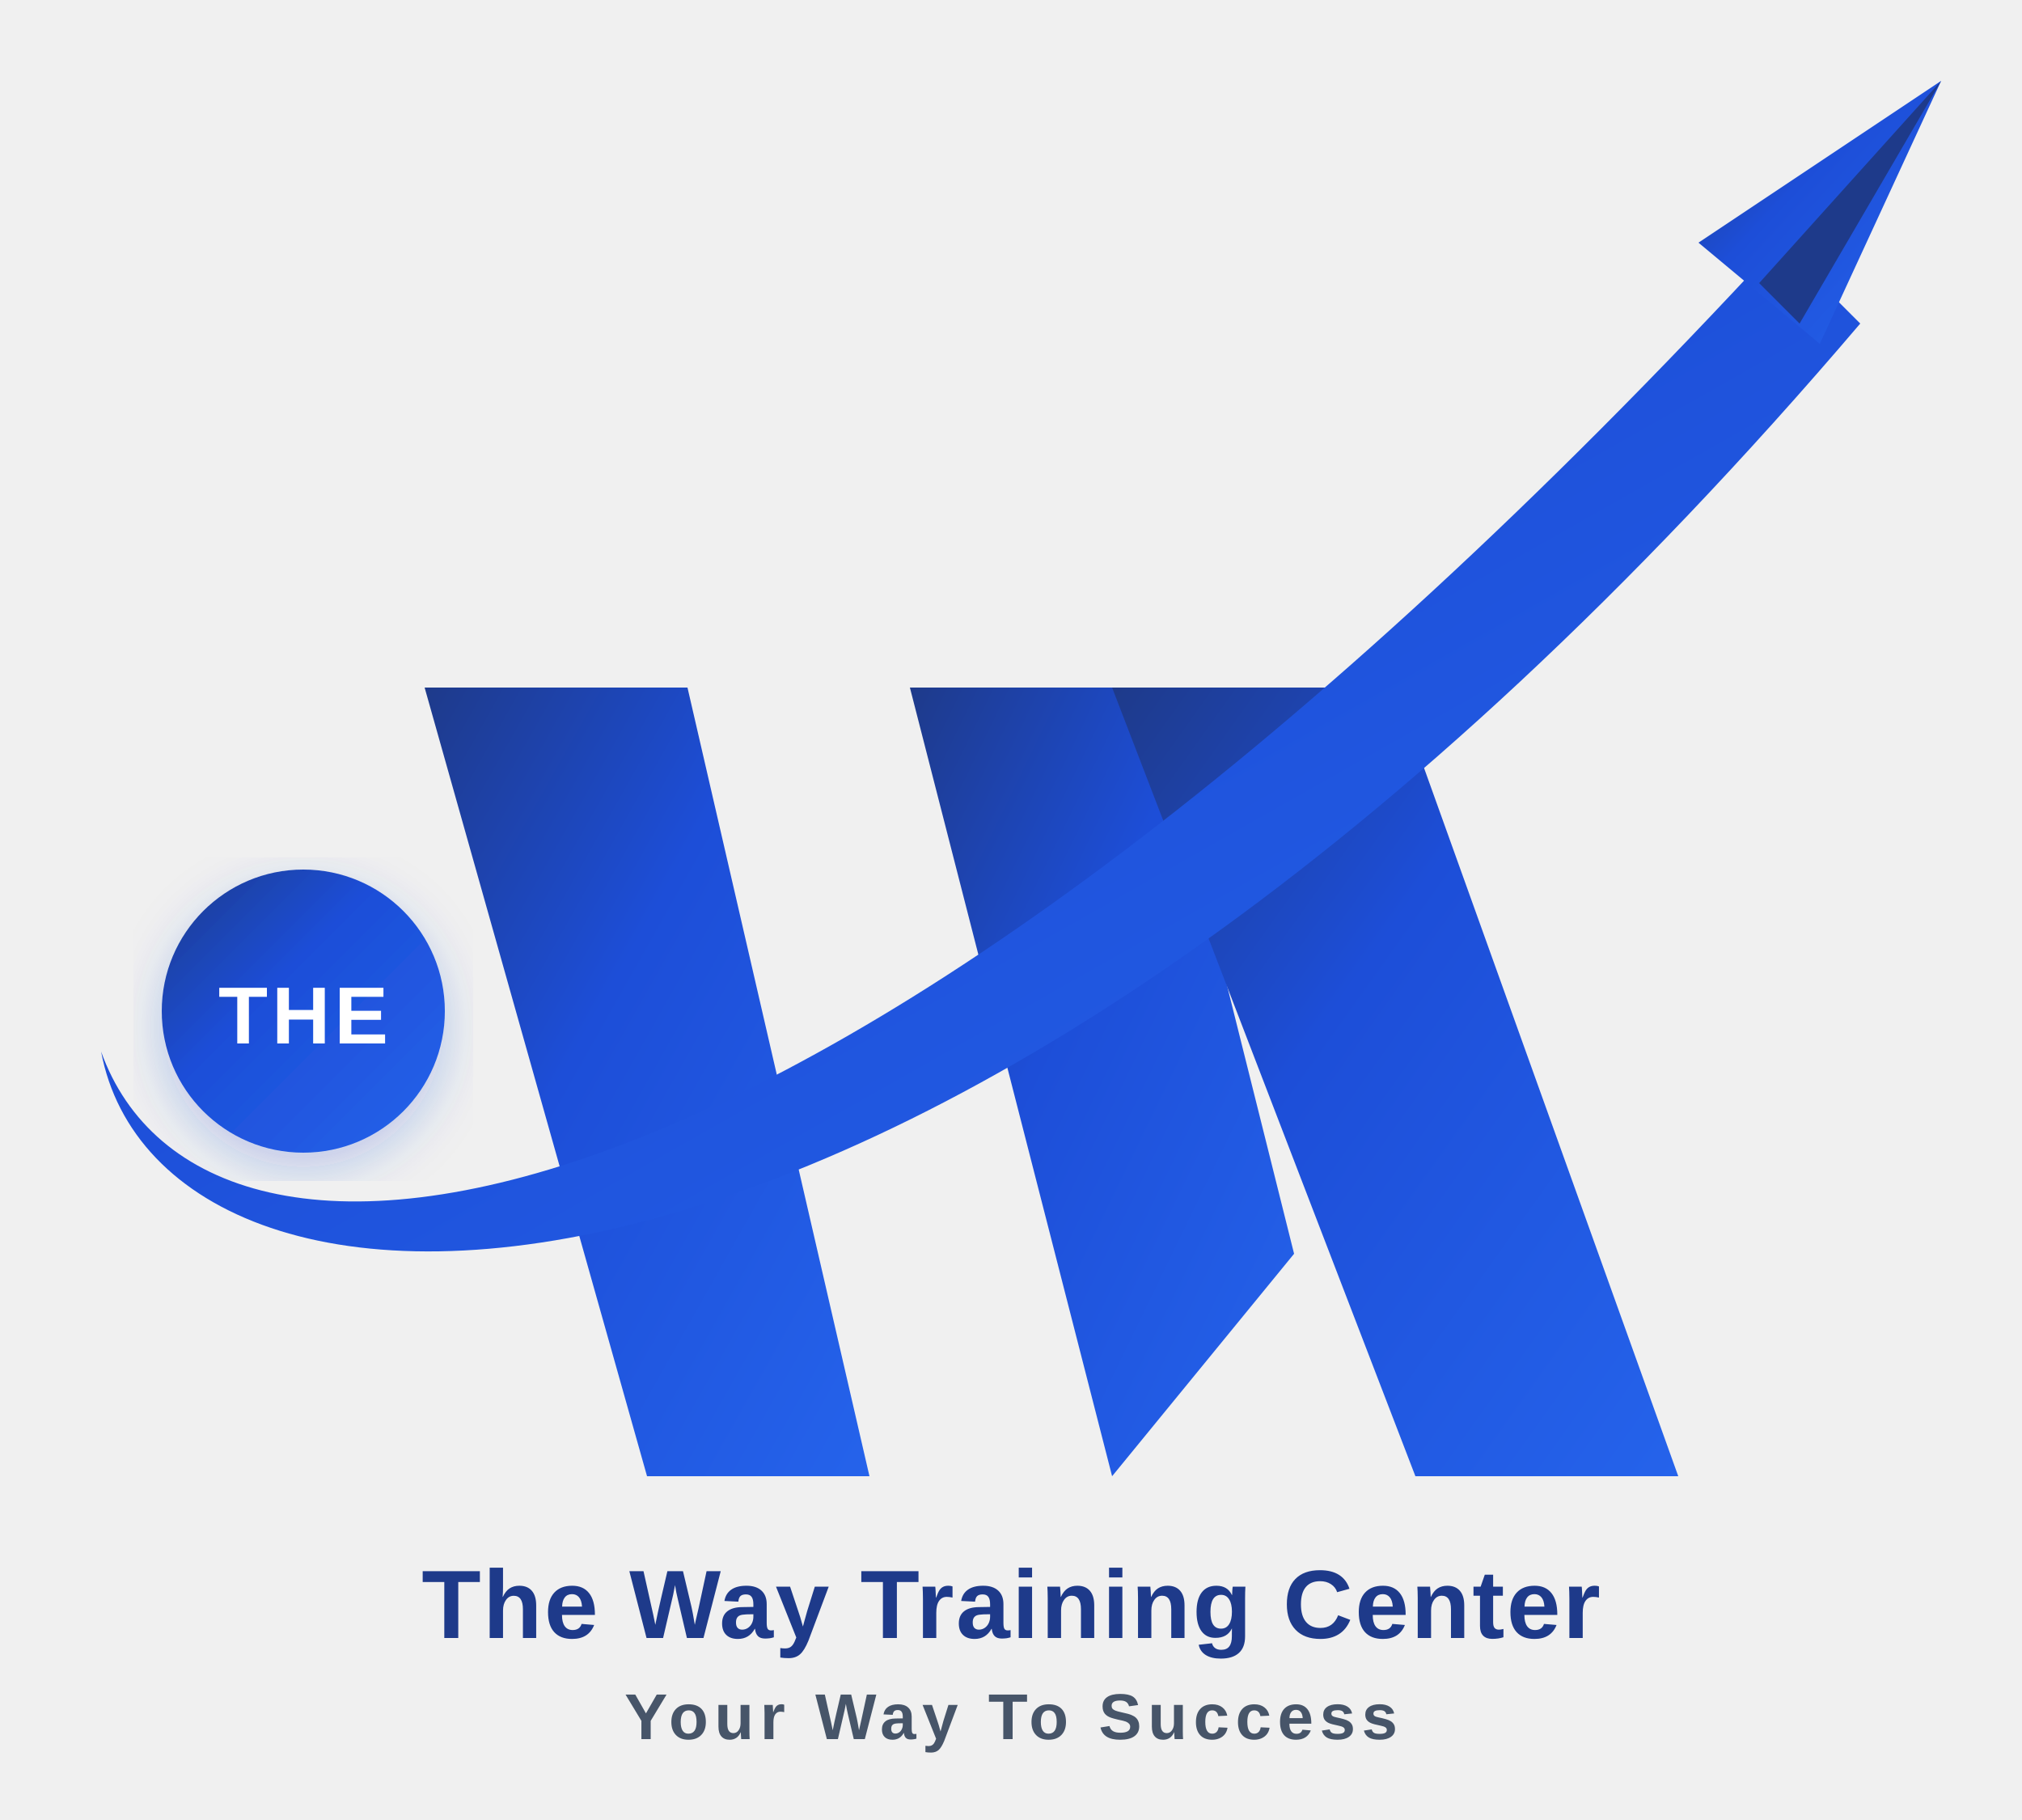
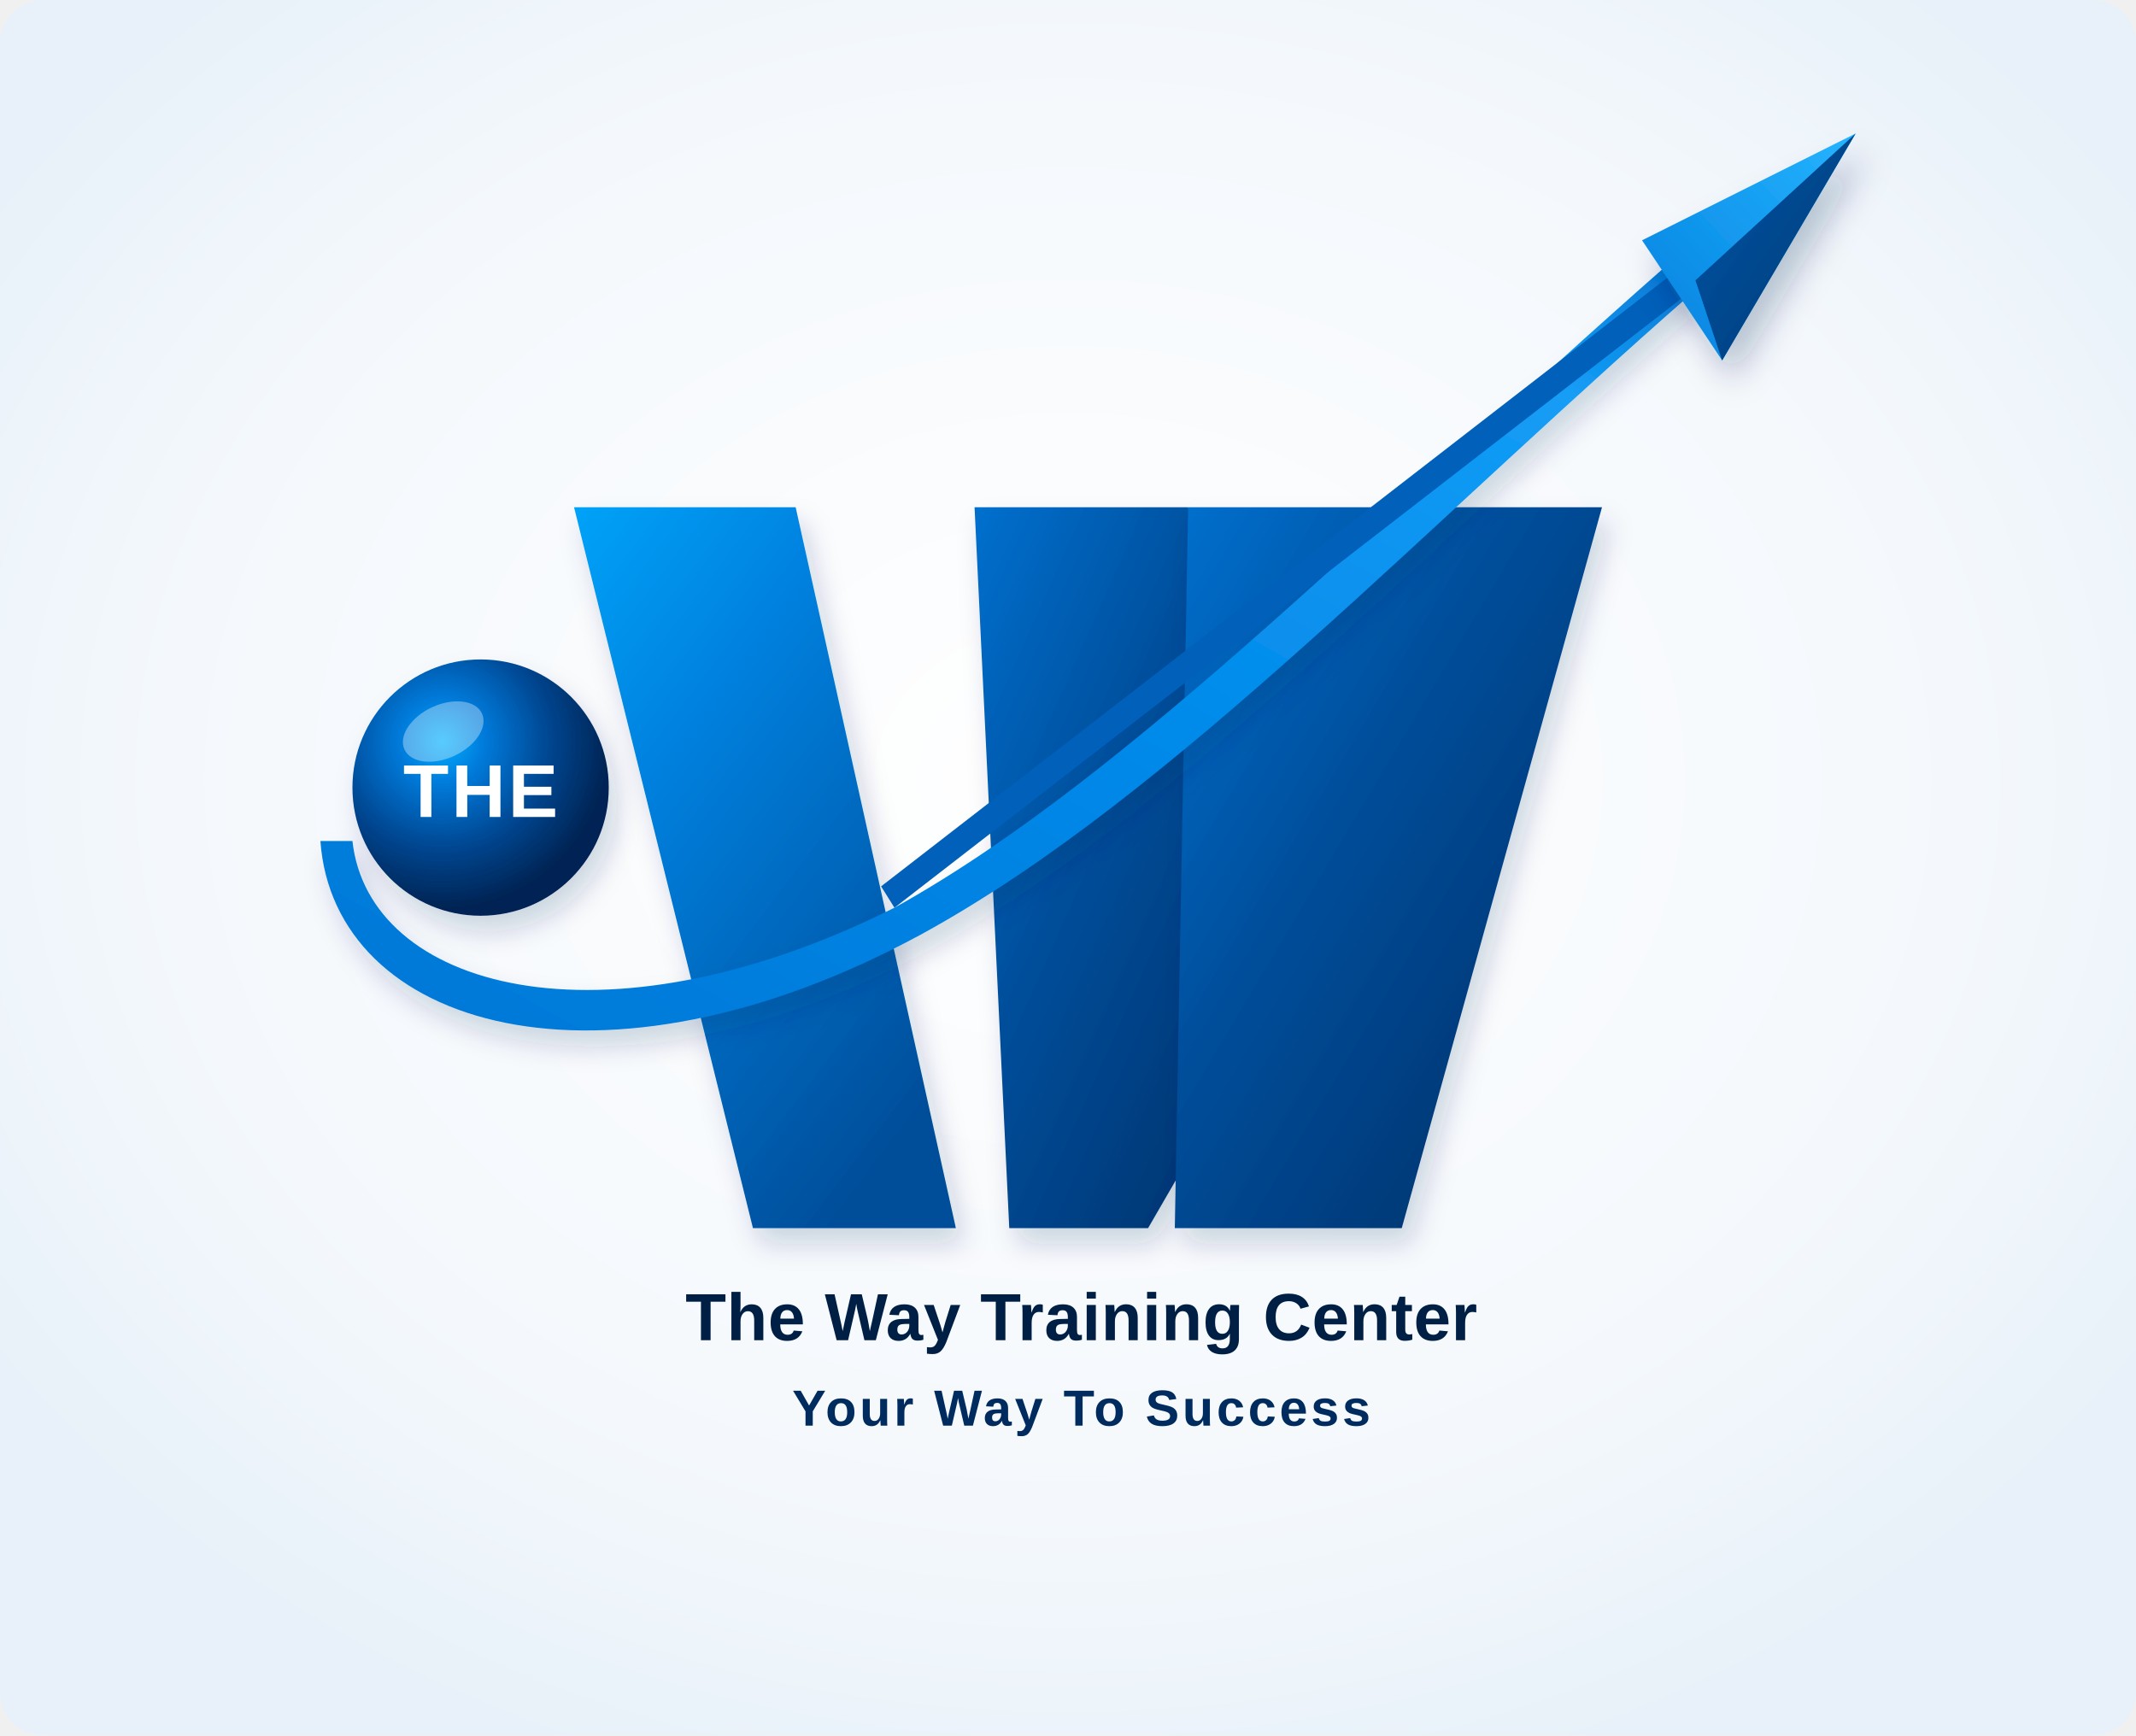
- <svg xmlns="http://www.w3.org/2000/svg" viewBox="0 0 500 450" fill="none">
+ <svg xmlns="http://www.w3.org/2000/svg" viewBox="0 0 800 650" width="100%" height="100%">
  <defs>
-     <linearGradient id="theway-blue-grad" x1="0%" y1="0%" x2="100%" y2="100%">
-       <stop offset="0%" stop-color="#1E3A8A" />
-       <stop offset="40%" stop-color="#1D4ED8" />
-       <stop offset="100%" stop-color="#2563EB" />
+     <radialGradient id="bgGrad" cx="50%" cy="45%" r="60%">
+       <stop offset="0%" stop-color="#FFFFFF" />
+       <stop offset="70%" stop-color="#F4F8FC" />
+       <stop offset="100%" stop-color="#E8F1F9" />
+     </radialGradient>
+     <linearGradient id="wLeftArm" x1="0%" y1="0%" x2="70%" y2="100%">
+       <stop offset="0%" stop-color="#00A2F8" />
+       <stop offset="35%" stop-color="#0080DE" />
+       <stop offset="100%" stop-color="#004D99" />
    </linearGradient>
-     <linearGradient id="theway-cyan-grad" x1="0%" y1="0%" x2="100%" y2="0%">
-       <stop offset="0%" stop-color="#0284C7" />
-       <stop offset="100%" stop-color="#38BDF8" />
+     <linearGradient id="wMainBody" x1="0%" y1="0%" x2="100%" y2="100%">
+       <stop offset="0%" stop-color="#0070CE" />
+       <stop offset="40%" stop-color="#044E9B" />
+       <stop offset="100%" stop-color="#012C63" />
    </linearGradient>
-     <filter id="theway-glow" x="-10%" y="-10%" width="120%" height="120%">
-       <feDropShadow dx="0" dy="4" stdDeviation="6" flood-color="#1D4ED8" flood-opacity="0.25" />
+     <radialGradient id="theSphere" cx="35%" cy="32%" r="65%">
+       <stop offset="0%" stop-color="#00B0FF" />
+       <stop offset="25%" stop-color="#007BDB" />
+       <stop offset="65%" stop-color="#00458F" />
+       <stop offset="100%" stop-color="#012454" />
+     </radialGradient>
+     <linearGradient id="swooshGrad" x1="0%" y1="100%" x2="100%" y2="0%">
+       <stop offset="0%" stop-color="#0077D6" />
+       <stop offset="45%" stop-color="#0088E8" />
+       <stop offset="85%" stop-color="#149DF6" />
+       <stop offset="100%" stop-color="#0072CE" />
+     </linearGradient>
+     <linearGradient id="arrowTopFacet" x1="0%" y1="100%" x2="100%" y2="0%">
+       <stop offset="0%" stop-color="#007FDE" />
+       <stop offset="100%" stop-color="#26B4FF" />
+     </linearGradient>
+     <linearGradient id="arrowBottomFacet" x1="0%" y1="0%" x2="100%" y2="100%">
+       <stop offset="0%" stop-color="#0058A8" />
+       <stop offset="100%" stop-color="#013673" />
+     </linearGradient>
+     <filter id="softShadow" x="-10%" y="-10%" width="130%" height="130%">
+       <feDropShadow dx="3" dy="6" stdDeviation="5" flood-color="#002D62" flood-opacity="0.18" />
+     </filter>
+     <filter id="arrowShadow" x="-20%" y="-20%" width="150%" height="150%">
+       <feDropShadow dx="4" dy="8" stdDeviation="6" flood-color="#002450" flood-opacity="0.25" />
    </filter>
  </defs>
-   <path d="M105 170 H170 L215 365 H160 Z" fill="url(#theway-blue-grad)" />
-   <path d="M225 170 H285 L320 310 L275 365 Z" fill="url(#theway-blue-grad)" />
-   <path d="M275 170 H345 L415 365 H350 Z" fill="url(#theway-blue-grad)" />
-   <circle cx="75" cy="250" r="35" fill="url(#theway-blue-grad)" filter="url(#theway-glow)" />
-   <text x="75" y="258" font-family="'Cairo', 'Segoe UI', Arial, sans-serif" font-size="20" font-weight="900" fill="#FFFFFF" text-anchor="middle" letter-spacing="1">THE</text>
-   <path d="M25 260 C 50 330, 200 320, 440 60 L 460 80 C 230 350, 40 340, 25 260 Z" fill="url(#theway-blue-grad)" />
-   <polygon points="480,20 420,60 450,85" fill="url(#theway-blue-grad)" />
-   <polygon points="480,20 445,80 435,70" fill="#1E3A8A" />
-   <text x="250" y="405" font-family="'Segoe UI', 'Cairo', Arial, sans-serif" font-size="24" font-weight="800" fill="#1E3A8A" text-anchor="middle" letter-spacing="0.5">The Way Training Center</text>
-   <text x="250" y="430" font-family="'Segoe UI', 'Cairo', Arial, sans-serif" font-size="16" font-weight="700" fill="#475569" text-anchor="middle" letter-spacing="1.5">Your Way To Success</text>
+   <rect width="800" height="650" fill="url(#bgGrad)" rx="16" />
+   <g transform="translate(40, 20)">
+     <polygon points="175,170 258,170 318,440 242,440" fill="url(#wLeftArm)" filter="url(#softShadow)" />
+     <polygon points="325,170 405,170 445,345 390,440 338,440" fill="url(#wMainBody)" filter="url(#softShadow)" />
+     <polygon points="405,170 560,170 485,440 400,440" fill="url(#wMainBody)" filter="url(#softShadow)" />
+     <g filter="url(#softShadow)">
+       <circle cx="140" cy="275" r="48" fill="url(#theSphere)" />
+       <ellipse cx="126" cy="254" rx="16" ry="10" fill="#FFFFFF" opacity="0.35" transform="rotate(-25 126 254)" />
+       <text x="140" y="286" font-family="'Plus Jakarta Sans', 'Segoe UI', Arial, sans-serif" font-size="28" font-weight="900" fill="#FFFFFF" text-anchor="middle" letter-spacing="1">THE</text>
+     </g>
+     <path d="M 80,295 C 85,365 185,395 305,330 C 400,278 495,175 605,80 L 595,70 C 480,170 385,270 295,320 C 185,375 98,350 92,295 Z" fill="url(#swooshGrad)" filter="url(#softShadow)" />
+     <path d="M 295,320 L 605,80 L 600,72 L 290,312 Z" fill="#0060BA" />
+     <g filter="url(#arrowShadow)">
+       <polygon points="655,30 575,70 605,115" fill="url(#arrowTopFacet)" />
+       <polygon points="655,30 605,115 595,85" fill="url(#arrowBottomFacet)" />
+     </g>
+     <text x="365" y="482" font-family="'Plus Jakarta Sans', 'Cairo', 'Segoe UI', Arial, sans-serif" font-size="25" font-weight="900" fill="#001F45" text-anchor="middle" letter-spacing="0.2">The Way Training Center</text>
+     <text x="365" y="514" font-family="'Plus Jakarta Sans', 'Cairo', 'Segoe UI', Arial, sans-serif" font-size="19" font-weight="800" fill="#002B5E" text-anchor="middle" letter-spacing="1.2">Your Way To Success</text>
+   </g>
</svg>
